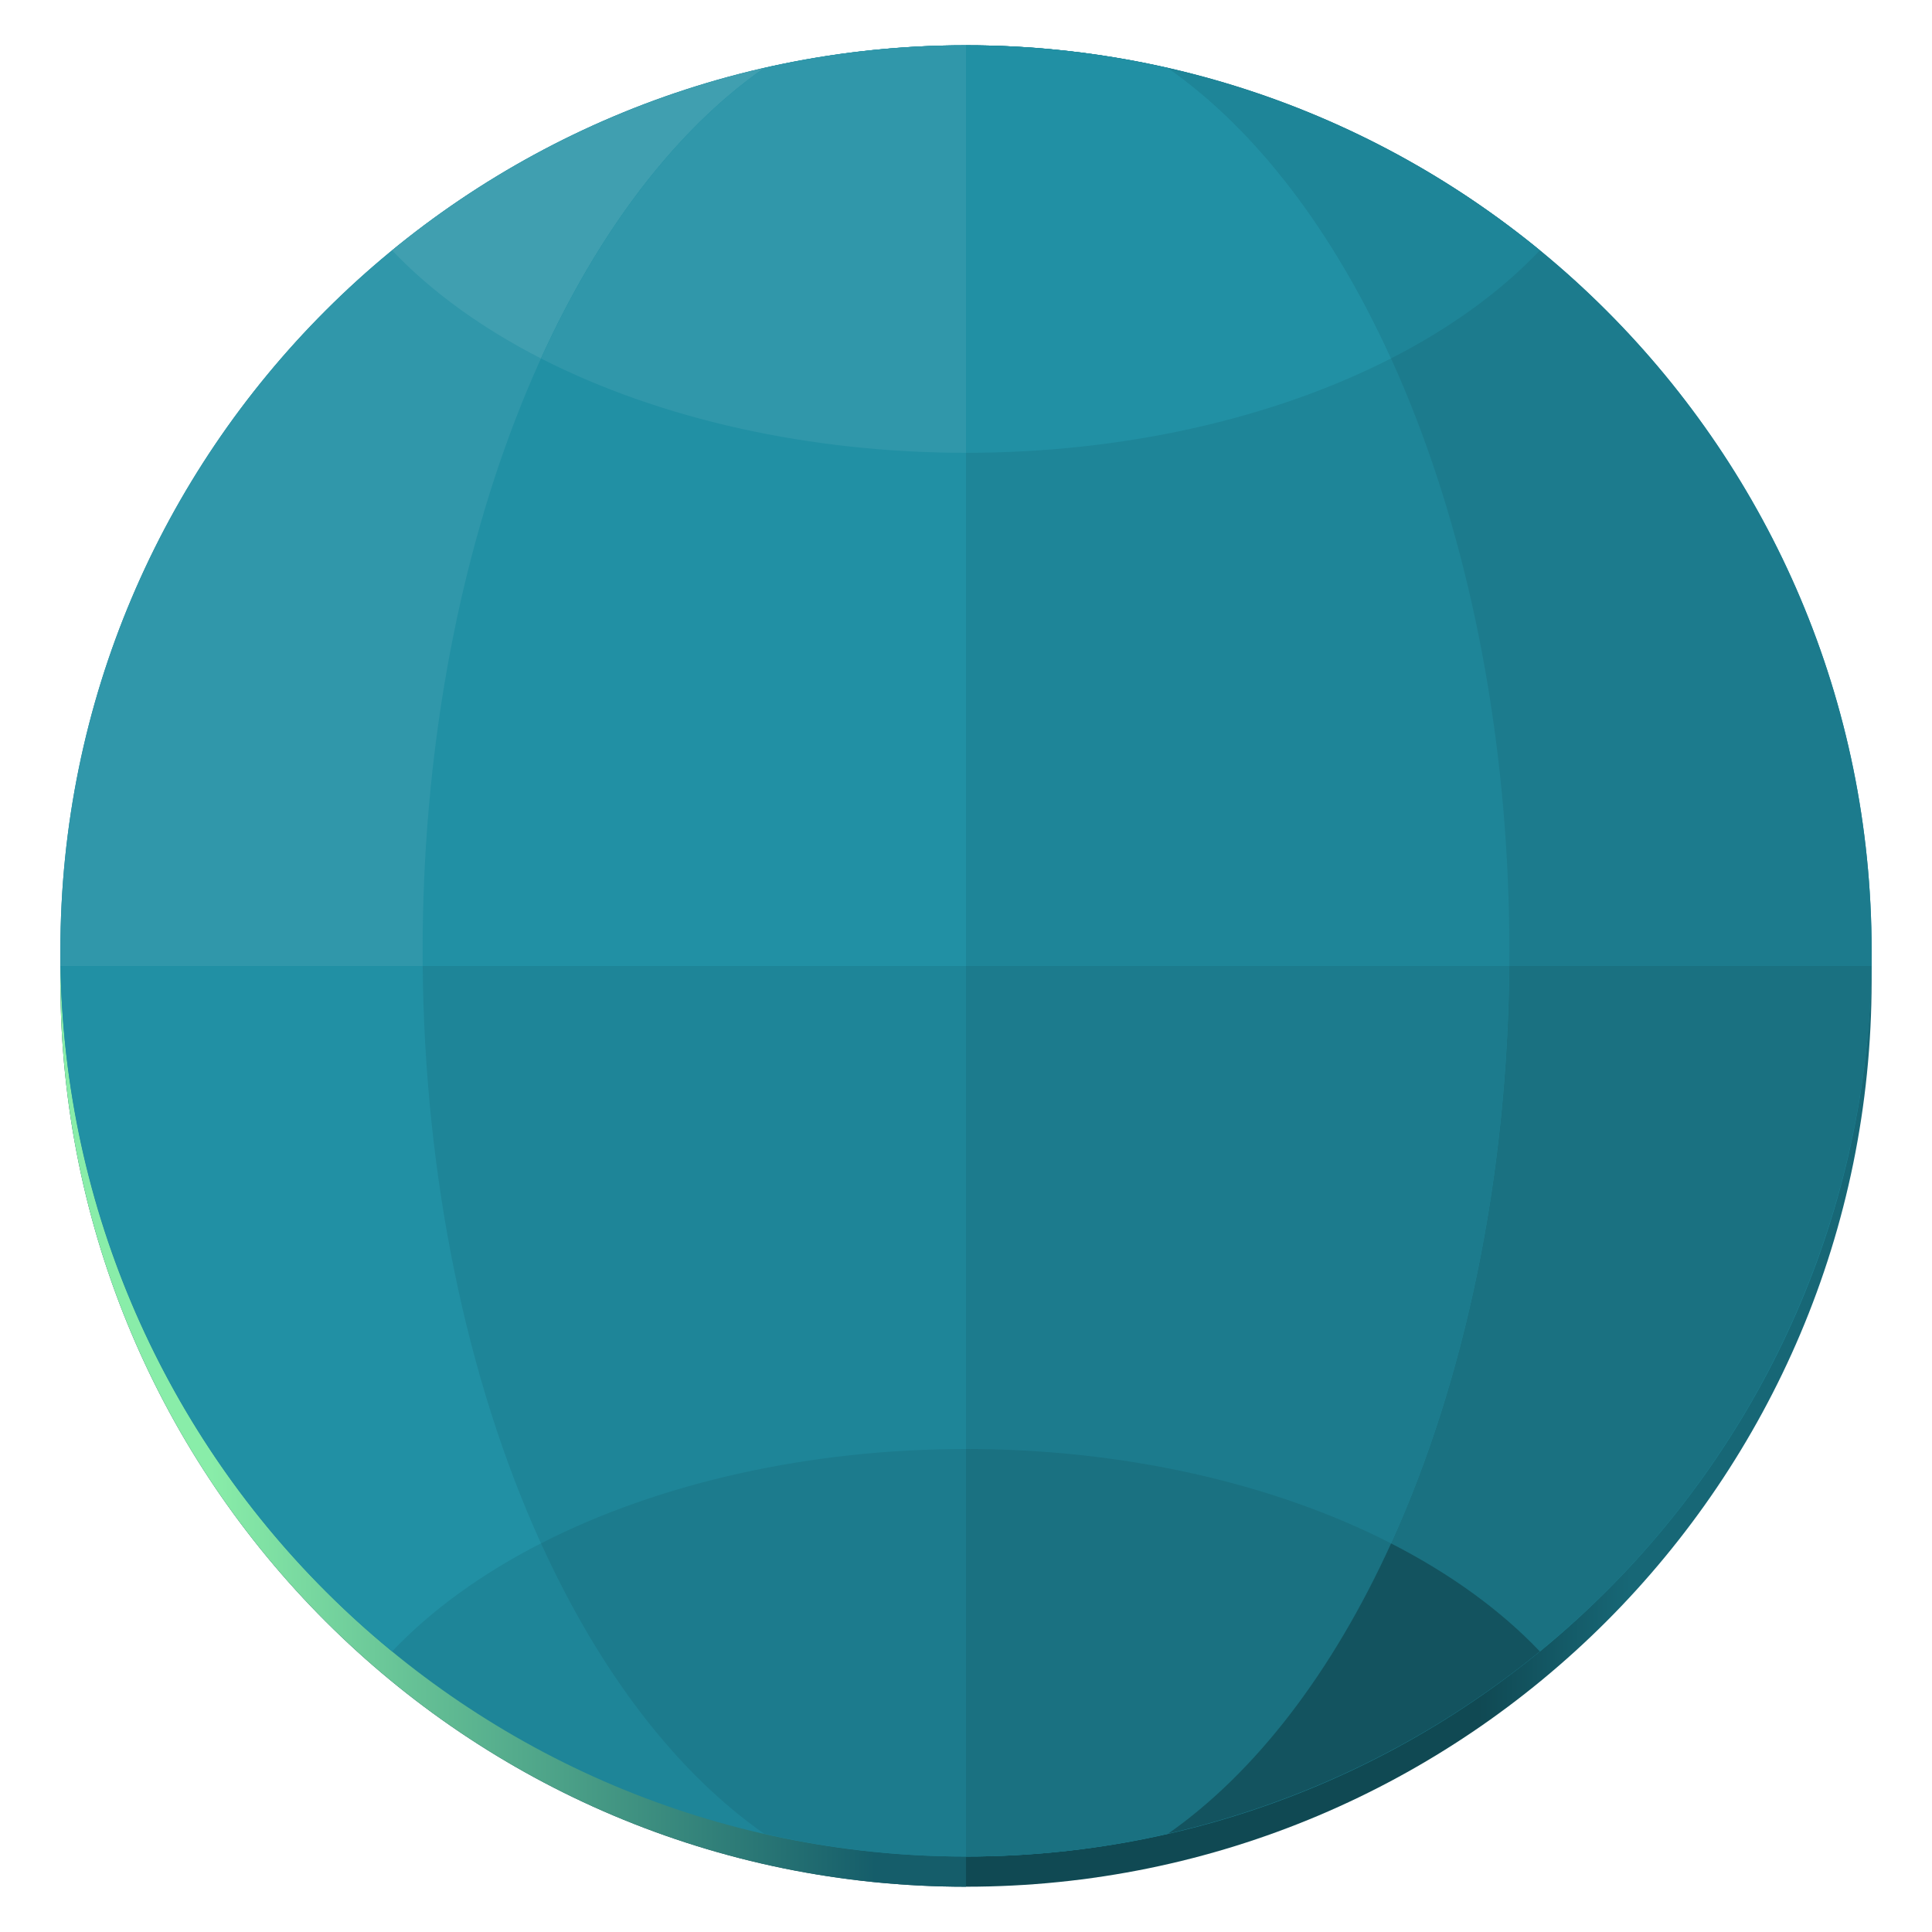
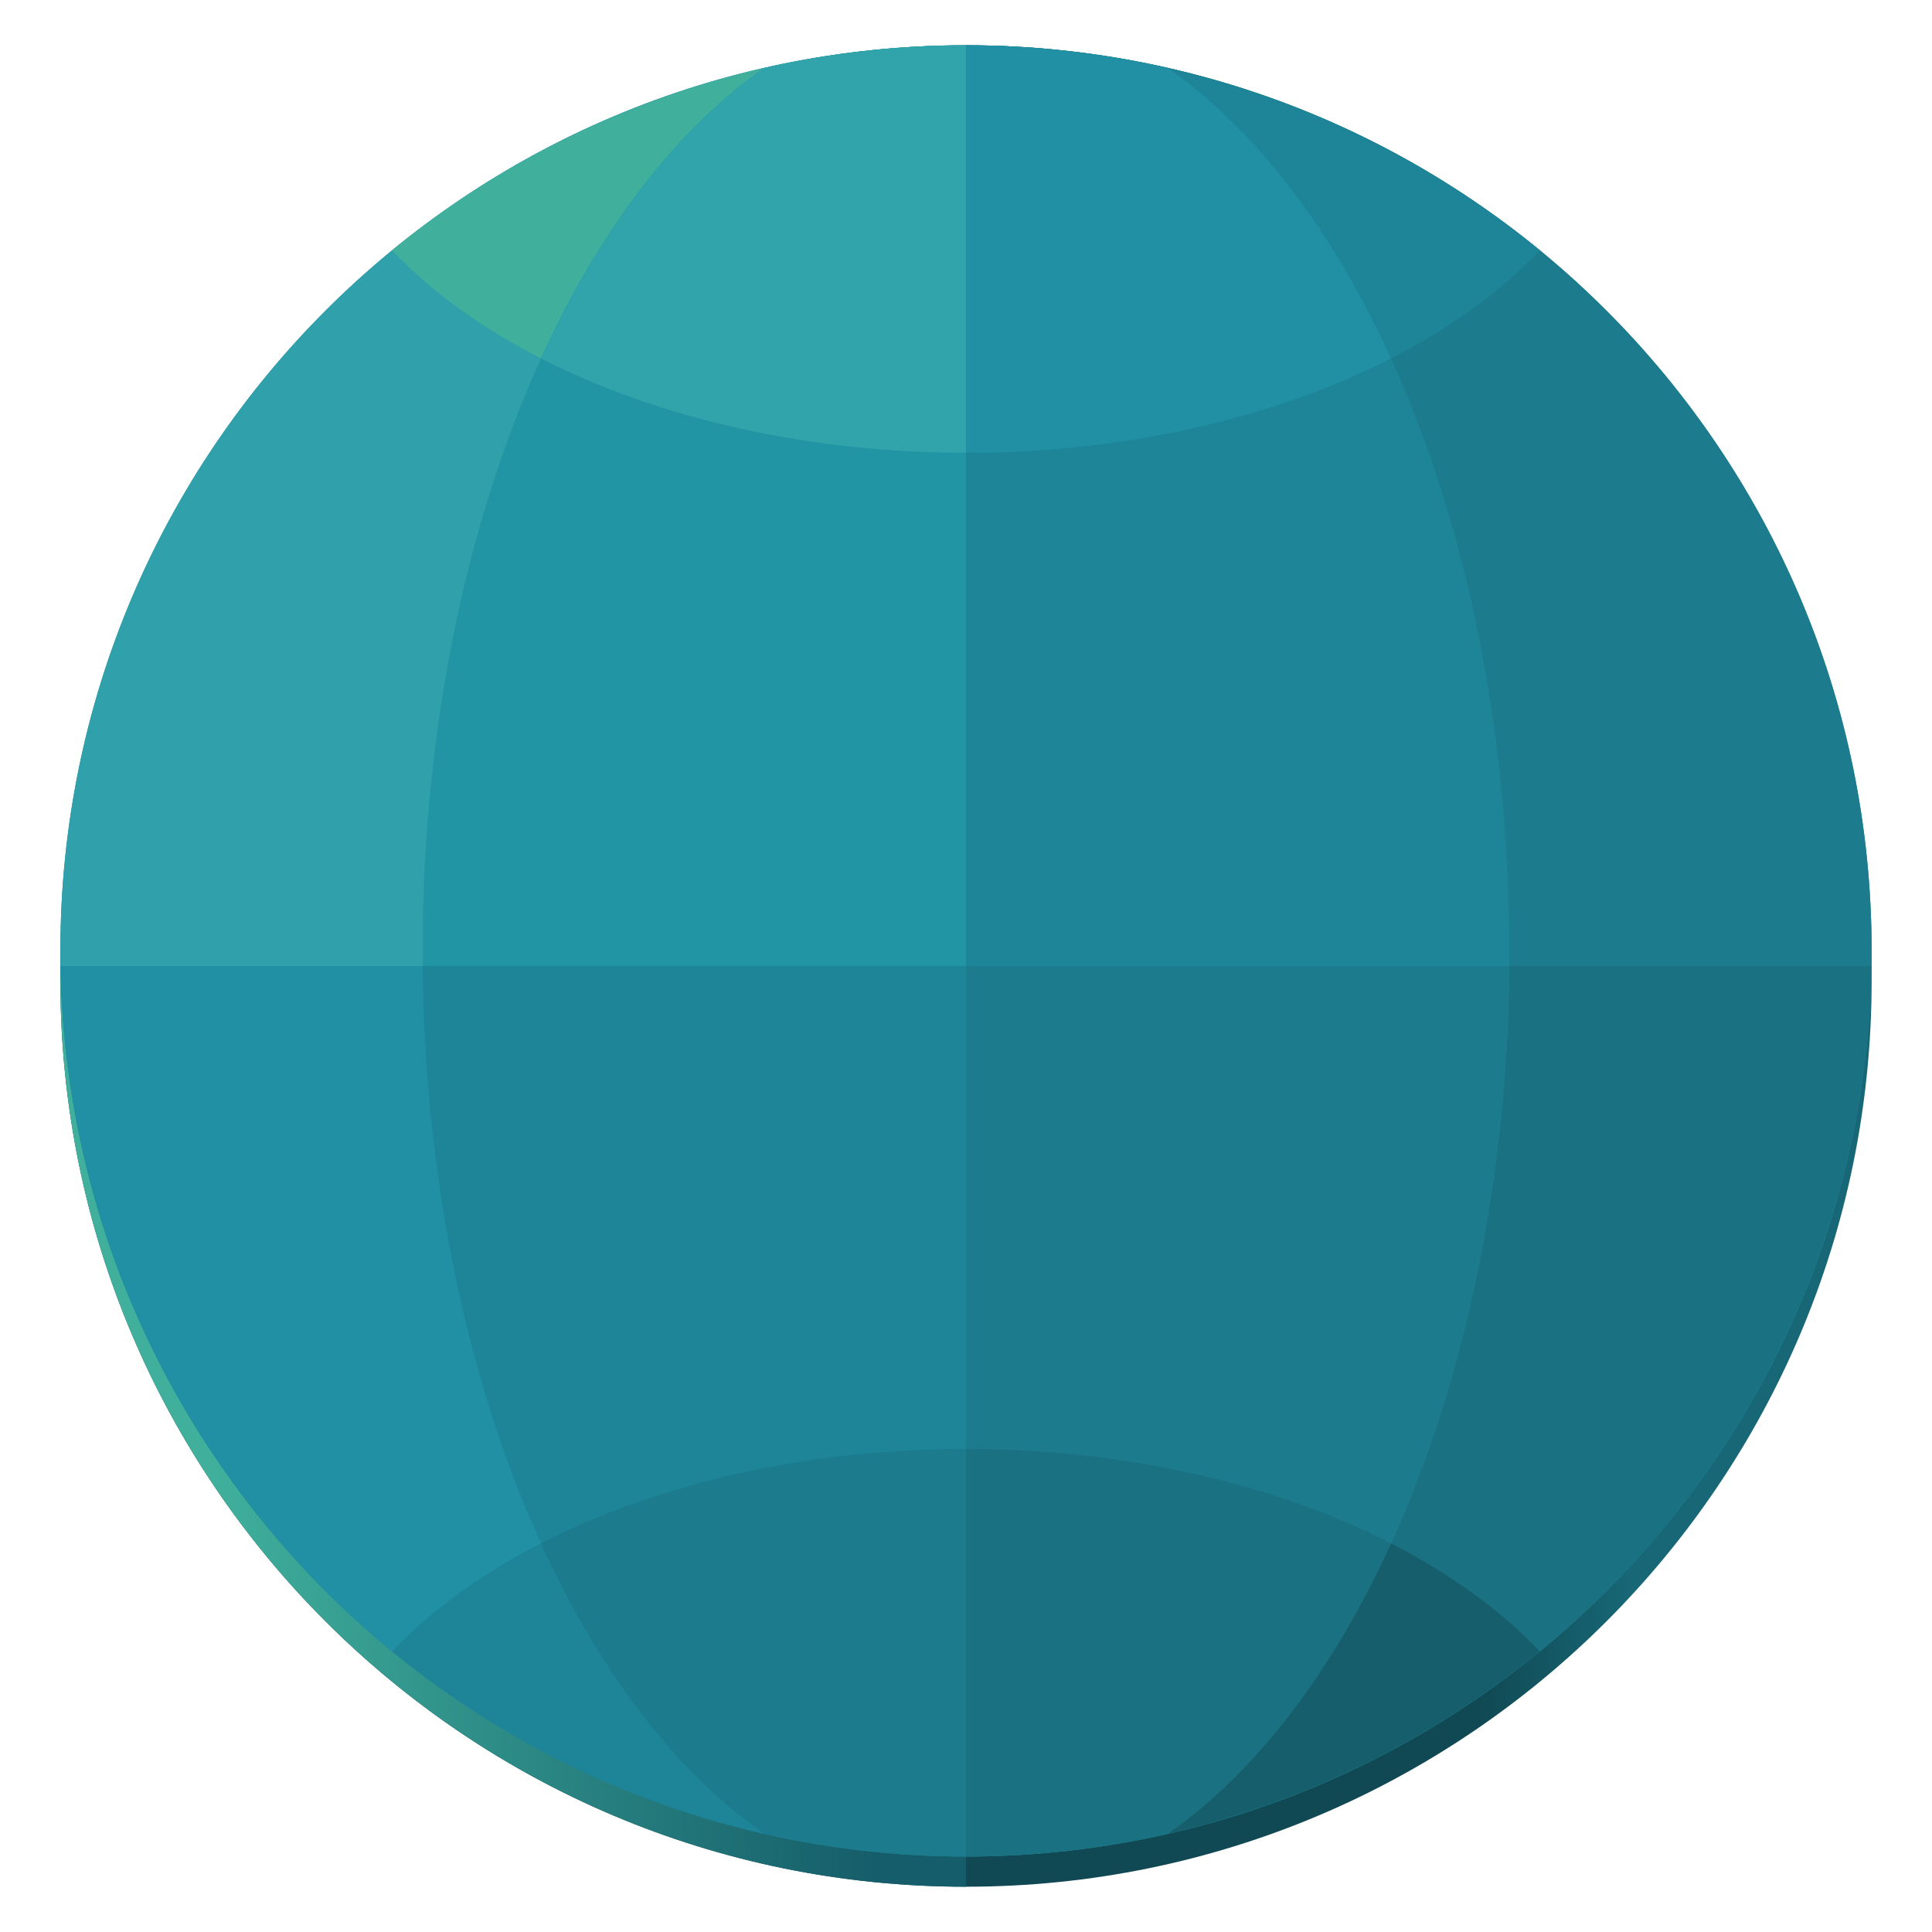
- <svg xmlns="http://www.w3.org/2000/svg" height="128px" viewBox="0 0 128 128" width="128px">
+ <svg xmlns="http://www.w3.org/2000/svg" height="128px" viewBox="0 0 128 128" width="128px" version="1.1" id="svg28">
+   <defs id="defs28" />
  <linearGradient id="a" gradientUnits="userSpaceOnUse" x1="98" x2="108" y1="112" y2="112">
-     <stop offset="0" stop-color="#104953" />
-     <stop offset="1" stop-color="#176776" />
+     <stop offset="0" stop-color="#104953" id="stop1" />
+     <stop offset="1" stop-color="#176776" id="stop2" />
  </linearGradient>
  <linearGradient id="b" gradientTransform="matrix(0 -1 1 0 -157 121)" gradientUnits="userSpaceOnUse" x1="1" x2="1" y1="215" y2="171">
-     <stop offset="0" stop-color="#155d6a" />
-     <stop offset="1" stop-color="#89eda9" />
+     <stop offset="0" stop-color="#155d6a" id="stop3" />
+     <stop offset="1" stop-color="#89eda9" id="stop4" style="stop-color:#40b09c;stop-opacity:1;" />
  </linearGradient>
-   <filter id="c" height="100%" width="100%" x="0%" y="0%">
-     <feColorMatrix in="SourceGraphic" type="matrix" values="0 0 0 0 1 0 0 0 0 1 0 0 0 0 1 0 0 0 1 0" />
+   <filter id="c" height="1" width="1" x="0" y="0">
+     <feColorMatrix in="SourceGraphic" type="matrix" values="0 0 0 0 1 0 0 0 0 1 0 0 0 0 1 0 0 0 1 0" id="feColorMatrix4" />
  </filter>
  <mask id="d">
-     <g filter="url(#c)">
-       <rect fill-opacity="0.5" height="128" width="128" />
+     <g filter="url(#c)" id="g4">
+       <rect fill-opacity="0.5" height="128" width="128" id="rect4" />
    </g>
  </mask>
  <clipPath id="e">
-     <rect height="152" width="192" />
+     <rect height="152" width="192" id="rect5" />
  </clipPath>
  <mask id="f">
-     <g filter="url(#c)">
-       <rect fill-opacity="0.5" height="128" width="128" />
+     <g filter="url(#c)" id="g6">
+       <rect fill-opacity="0.5" height="128" width="128" id="rect6" />
    </g>
  </mask>
  <clipPath id="g">
-     <rect height="152" width="192" />
+     <rect height="152" width="192" id="rect7" />
  </clipPath>
  <mask id="h">
-     <g filter="url(#c)">
-       <rect fill-opacity="0.5" height="128" width="128" />
+     <g filter="url(#c)" id="g8">
+       <rect fill-opacity="0.5" height="128" width="128" id="rect8" />
    </g>
  </mask>
  <clipPath id="i">
-     <rect height="152" width="192" />
+     <rect height="152" width="192" id="rect9" />
  </clipPath>
-   <path d="m 64 5 c 33.137 0 60 26.863 60 60 s -26.863 60 -60 60 s -60 -26.863 -60 -60 s 26.863 -60 60 -60 z m 0 0" fill="url(#a)" />
-   <path d="m 64 5 c -33.137 0 -60 26.863 -60 60 s 26.863 60 60 60 z m 0 0" fill="url(#b)" />
-   <path d="m 124 63 c 0 33.137 -26.863 60 -60 60 s -60 -26.863 -60 -60 s 26.863 -60 60 -60 s 60 26.863 60 60 z m 0 0" fill="#1e8598" />
-   <path d="m 28.004 64 c 0.125 13.914 2.883 27.367 7.836 38.25 c -3.941 2.016 -7.281 4.441 -9.863 7.16 c -13.641 -11.172 -21.676 -27.781 -21.969 -45.41 z m 0 0" fill="#2190A4" />
-   <path d="m 64 96 v 27 c -4.5 0 -8.988 -0.508 -13.375 -1.512 c -5.801 -4.059 -10.895 -10.691 -14.781 -19.238 c 7.902 -4.039 17.867 -6.25 28.156 -6.25 z m 0 0" fill="#1c7b8d" />
-   <path d="m 99.996 64 c -0.125 13.914 -2.883 27.367 -7.84 38.25 c 3.945 2.016 7.281 4.441 9.863 7.16 c 13.641 -11.172 21.676 -27.781 21.973 -45.41 z m 0 0" fill="#1a7181" />
-   <path d="m 64 64 v 59 c 4.5 0 8.988 -0.508 13.375 -1.512 c 13.473 -9.434 22.391 -32.098 22.621 -57.488 z m 0 0" fill="#1c7b8d" />
-   <path d="m 64 96 v 27 c 4.5 0 8.988 -0.508 13.375 -1.512 c 5.801 -4.059 10.895 -10.691 14.781 -19.238 c -7.902 -4.039 -17.867 -6.25 -28.156 -6.25 z m 0 0" fill="#1a7181" />
-   <path d="m 92.16 102.25 c -3.891 8.547 -8.984 15.176 -14.781 19.238 c 9.035 -2.066 17.473 -6.203 24.645 -12.078 c -2.582 -2.719 -5.922 -5.145 -9.863 -7.16 z m 0 0" fill="#13535f" />
-   <path d="m 64 3 c -33.137 0 -60 26.863 -60 60 c 0 0.332 0.004 0.668 0.008 1 h 59.992 z m 0 0" fill="#3097aa" />
-   <path d="m 50.625 4.508 c -9.039 2.07 -17.477 6.203 -24.648 12.078 c 2.582 2.723 5.922 5.145 9.867 7.164 c 3.891 -8.551 8.984 -15.18 14.781 -19.242 z m 0 0" fill="#409fb0" />
-   <path d="m 64 3 c -4.5 0 -8.984 0.508 -13.375 1.508 c -13.664 9.57 -22.625 32.734 -22.625 58.492 c 0 0.332 0 0.668 0.004 1 h 35.996 z m 0 0" fill="#2190A4" />
-   <path d="m 64 3 c -4.5 0 -8.984 0.508 -13.375 1.508 c -5.797 4.062 -10.891 10.691 -14.781 19.242 c 7.906 4.039 17.867 6.25 28.156 6.25 z m 0 0" fill="#3097aa" />
-   <path d="m 64 3 c 33.137 0 60 26.863 60 60 c 0 0.332 -0.004 0.668 -0.008 1 h -59.992 z m 0 0" fill="#1c7b8d" />
-   <path d="m 77.375 4.508 c 9.039 2.07 17.477 6.203 24.648 12.078 c -2.582 2.723 -5.922 5.145 -9.863 7.16 c -3.895 -8.547 -8.988 -15.176 -14.785 -19.238 z m 0 0" fill="#1e8598" />
-   <path d="m 64 3 c 4.5 0 8.988 0.508 13.375 1.508 c 13.664 9.57 22.625 32.734 22.625 58.492 c 0 0.332 0 0.668 -0.004 1 h -35.996 z m 0 0" fill="#1e8598" />
-   <path d="m 64 3 c 4.5 0 8.988 0.508 13.375 1.508 c 5.797 4.062 10.891 10.691 14.781 19.238 c -7.906 4.043 -17.867 6.254 -28.156 6.254 z m 0 0" fill="#2190A4" />
-   <g clip-path="url(#e)" mask="url(#d)" transform="matrix(1 0 0 1 -8 -16)">
-     <path d="m 169.5 24 v 1 h 13 v -1 z m 0 0" fill="#2e3436" />
+   <path d="m 64 5 c 33.137 0 60 26.863 60 60 s -26.863 60 -60 60 s -60 -26.863 -60 -60 s 26.863 -60 60 -60 z m 0 0" fill="url(#a)" id="path9" />
+   <path d="m 64 5 c -33.137 0 -60 26.863 -60 60 s 26.863 60 60 60 z m 0 0" fill="url(#b)" id="path10" />
+   <path d="m 124 63 c 0 33.137 -26.863 60 -60 60 s -60 -26.863 -60 -60 s 26.863 -60 60 -60 s 60 26.863 60 60 z m 0 0" fill="#1e8598" id="path11" />
+   <path d="m 28.004 64 c 0.125 13.914 2.883 27.367 7.836 38.25 c -3.941 2.016 -7.281 4.441 -9.863 7.16 c -13.641 -11.172 -21.676 -27.781 -21.969 -45.41 z m 0 0" fill="#2190A4" id="path12" />
+   <path d="m 64 96 v 27 c -4.5 0 -8.988 -0.508 -13.375 -1.512 c -5.801 -4.059 -10.895 -10.691 -14.781 -19.238 c 7.902 -4.039 17.867 -6.25 28.156 -6.25 z m 0 0" fill="#1c7b8d" id="path13" />
+   <path d="m 99.996 64 c -0.125 13.914 -2.883 27.367 -7.84 38.25 c 3.945 2.016 7.281 4.441 9.863 7.16 c 13.641 -11.172 21.676 -27.781 21.973 -45.41 z m 0 0" fill="#1a7181" id="path14" />
+   <path d="m 64 64 v 59 c 4.5 0 8.988 -0.508 13.375 -1.512 c 13.473 -9.434 22.391 -32.098 22.621 -57.488 z m 0 0" fill="#1c7b8d" id="path15" />
+   <path d="m 64 96 v 27 c 4.5 0 8.988 -0.508 13.375 -1.512 c 5.801 -4.059 10.895 -10.691 14.781 -19.238 c -7.902 -4.039 -17.867 -6.25 -28.156 -6.25 z m 0 0" fill="#1a7181" id="path16" />
+   <path d="m 92.16 102.25 c -3.891 8.547 -8.984 15.176 -14.781 19.238 c 9.035 -2.066 17.473 -6.203 24.645 -12.078 c -2.582 -2.719 -5.922 -5.145 -9.863 -7.16 z m 0 0" fill="#13535f" id="path17" style="fill:#165e6c;fill-opacity:1" />
+   <path d="m 64 3 c -33.137 0 -60 26.863 -60 60 c 0 0.332 0.004 0.668 0.008 1 h 59.992 z m 0 0" fill="#3097aa" id="path18" style="fill:#30a0aa;fill-opacity:1" />
+   <path d="m 50.625 4.508 c -9.039 2.07 -17.477 6.203 -24.648 12.078 c 2.582 2.723 5.922 5.145 9.867 7.164 c 3.891 -8.551 8.984 -15.18 14.781 -19.242 z m 0 0" fill="#409fb0" id="path19" style="fill:#40b09c;fill-opacity:1" />
+   <path d="m 64 3 c -4.5 0 -8.984 0.508 -13.375 1.508 c -13.664 9.57 -22.625 32.734 -22.625 58.492 c 0 0.332 0 0.668 0.004 1 h 35.996 z m 0 0" fill="#2190A4" id="path20" style="fill:#2195a4;fill-opacity:1" />
+   <path d="m 64 3 c -4.5 0 -8.984 0.508 -13.375 1.508 c -5.797 4.062 -10.891 10.691 -14.781 19.242 c 7.906 4.039 17.867 6.25 28.156 6.25 z m 0 0" fill="#3097aa" id="path21" style="fill:#30a4aa;fill-opacity:1" />
+   <path d="m 64 3 c 33.137 0 60 26.863 60 60 c 0 0.332 -0.004 0.668 -0.008 1 h -59.992 z m 0 0" fill="#1c7b8d" id="path22" />
+   <path d="m 77.375 4.508 c 9.039 2.07 17.477 6.203 24.648 12.078 c -2.582 2.723 -5.922 5.145 -9.863 7.16 c -3.895 -8.547 -8.988 -15.176 -14.785 -19.238 z m 0 0" fill="#1e8598" id="path23" />
+   <path d="m 64 3 c 4.5 0 8.988 0.508 13.375 1.508 c 13.664 9.57 22.625 32.734 22.625 58.492 c 0 0.332 0 0.668 -0.004 1 h -35.996 z m 0 0" fill="#1e8598" id="path24" />
+   <path d="m 64 3 c 4.5 0 8.988 0.508 13.375 1.508 c 5.797 4.062 10.891 10.691 14.781 19.238 c -7.906 4.043 -17.867 6.254 -28.156 6.254 z m 0 0" fill="#2190A4" id="path25" />
+   <g clip-path="url(#e)" mask="url(#d)" transform="matrix(1 0 0 1 -8 -16)" id="g26">
+     <path d="m 169.5 24 v 1 h 13 v -1 z m 0 0" fill="#2e3436" id="path26" />
  </g>
-   <g clip-path="url(#g)" mask="url(#f)" transform="matrix(1 0 0 1 -8 -16)">
-     <path d="m 169.5 21 v 1 h 13 v -1 z m 0 0" fill="#2e3436" />
+   <g clip-path="url(#g)" mask="url(#f)" transform="matrix(1 0 0 1 -8 -16)" id="g27">
+     <path d="m 169.5 21 v 1 h 13 v -1 z m 0 0" fill="#2e3436" id="path27" />
  </g>
-   <g clip-path="url(#i)" mask="url(#h)" transform="matrix(1 0 0 1 -8 -16)">
-     <path d="m 169.5 27 v 1 h 13 v -1 z m 0 0" fill="#2e3436" />
+   <g clip-path="url(#i)" mask="url(#h)" transform="matrix(1 0 0 1 -8 -16)" id="g28">
+     <path d="m 169.5 27 v 1 h 13 v -1 z m 0 0" fill="#2e3436" id="path28" />
  </g>
</svg>
